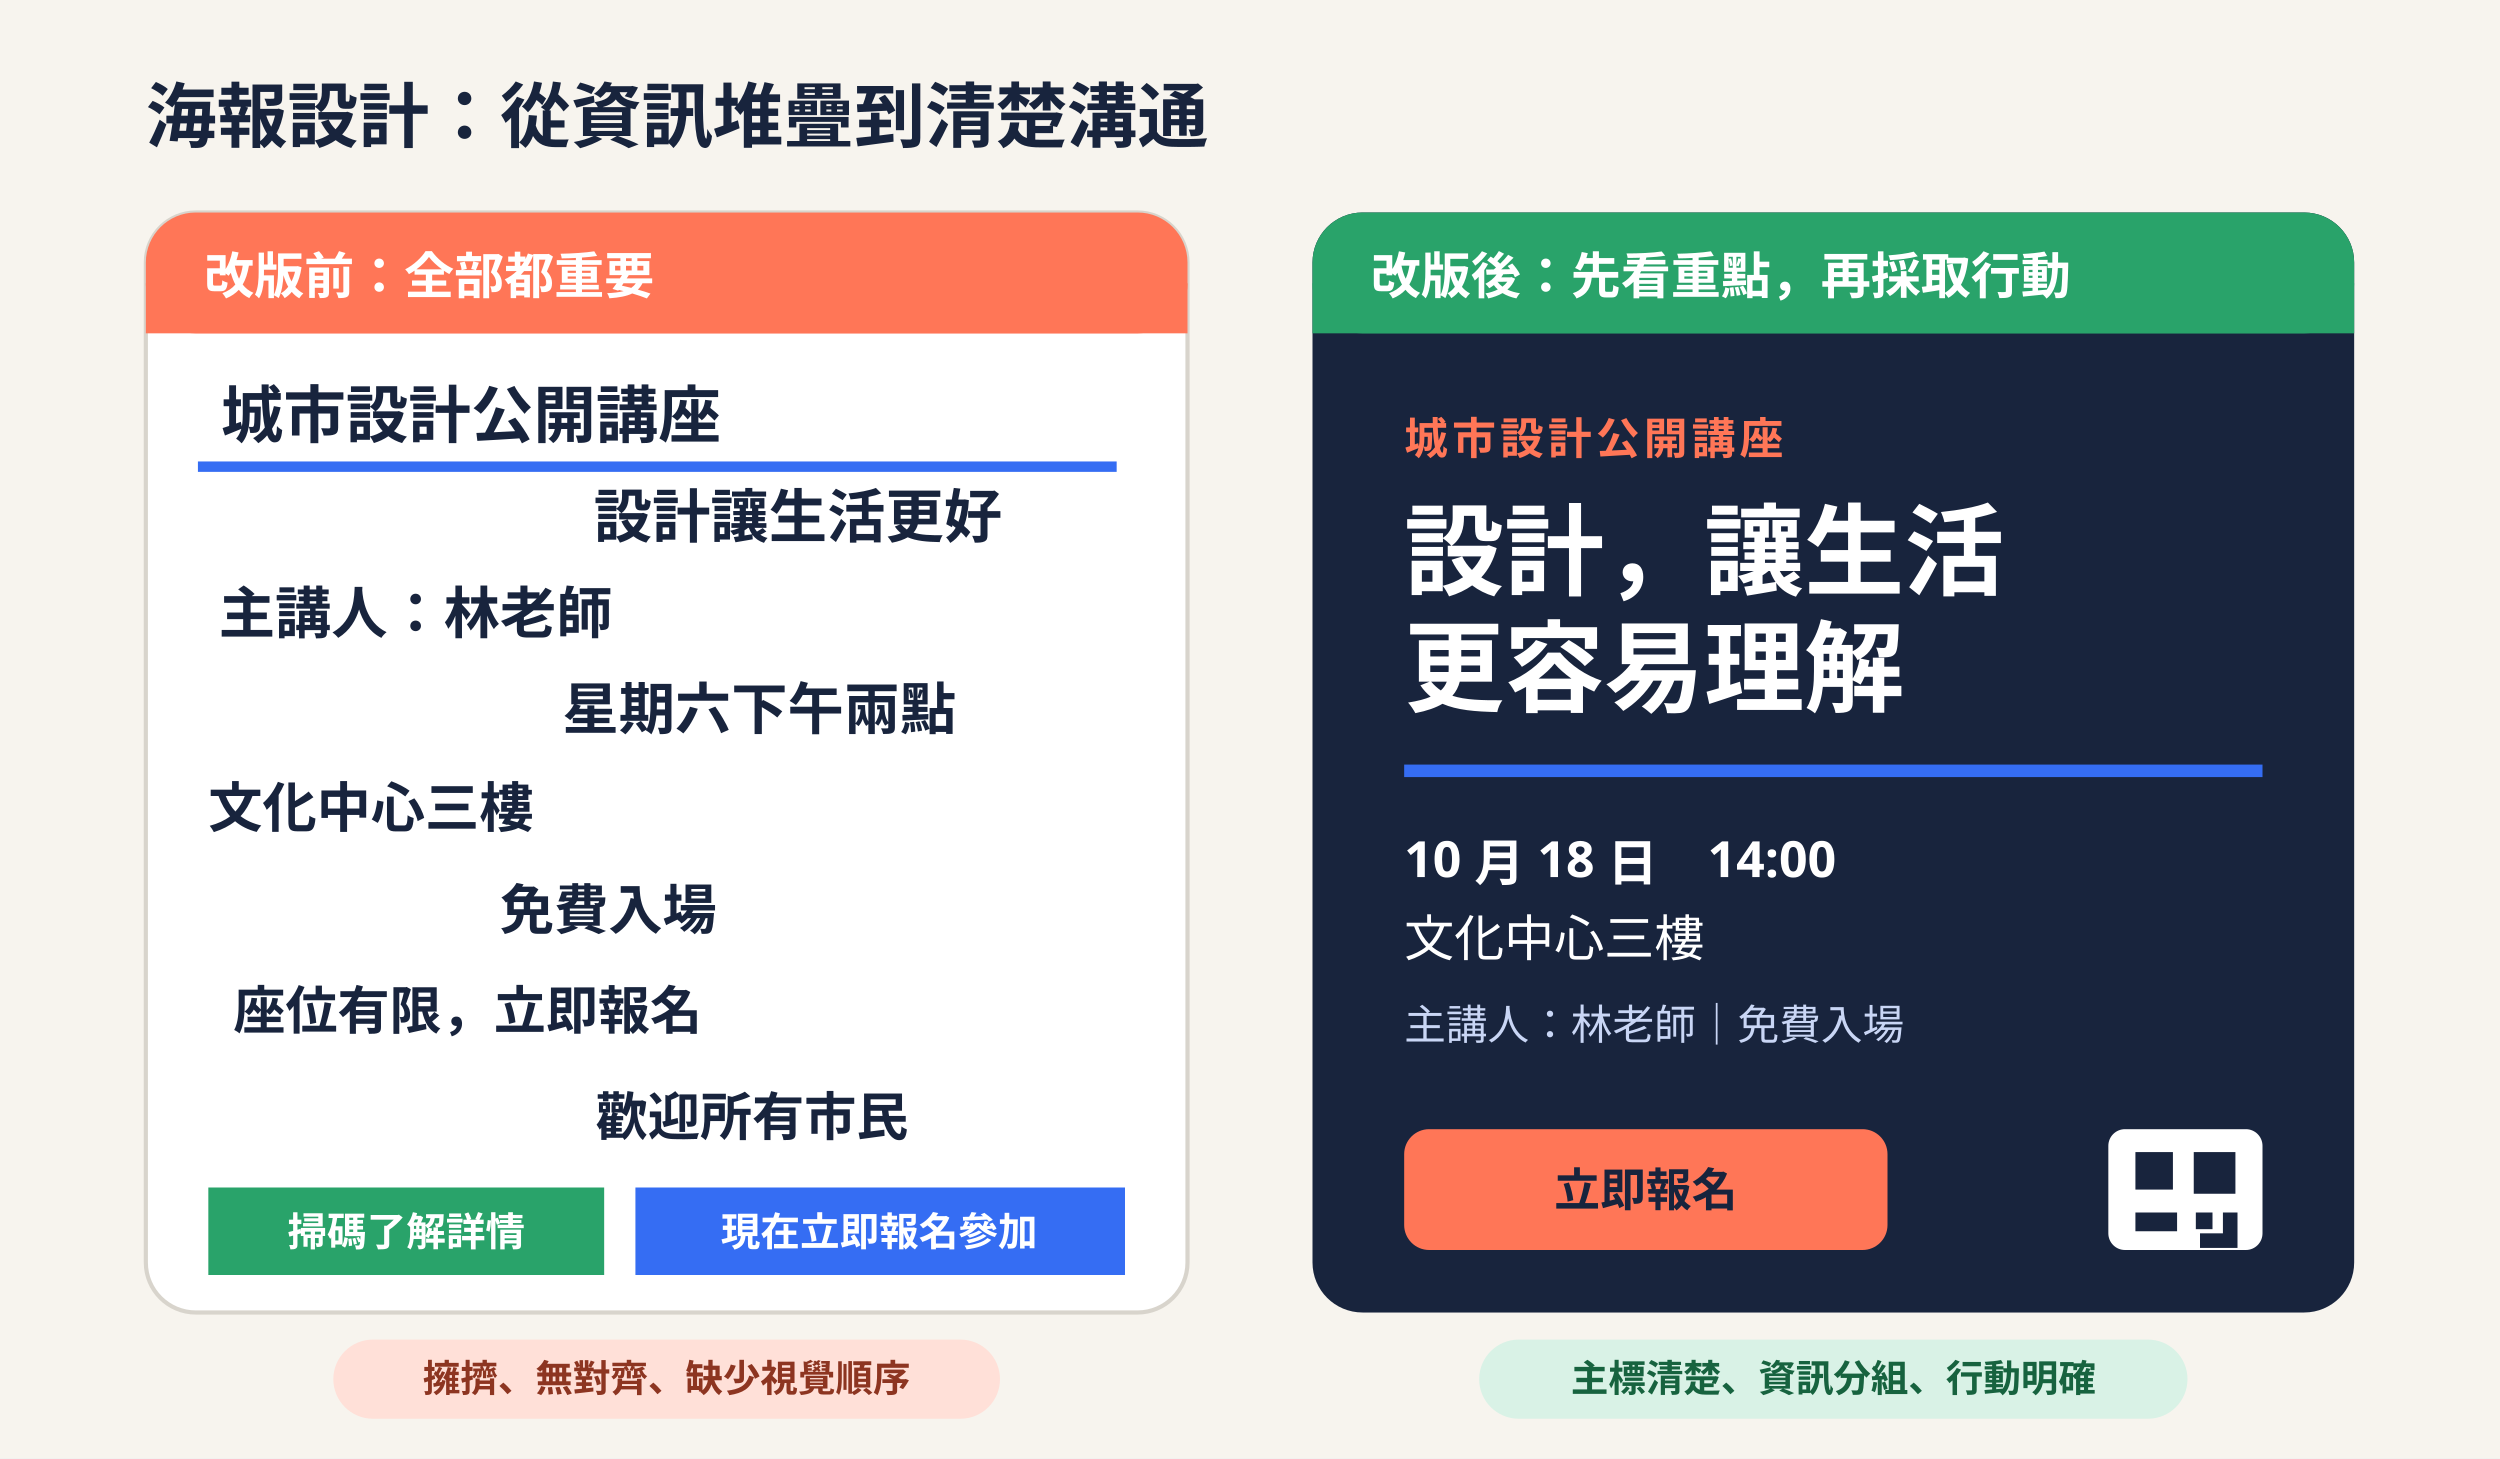
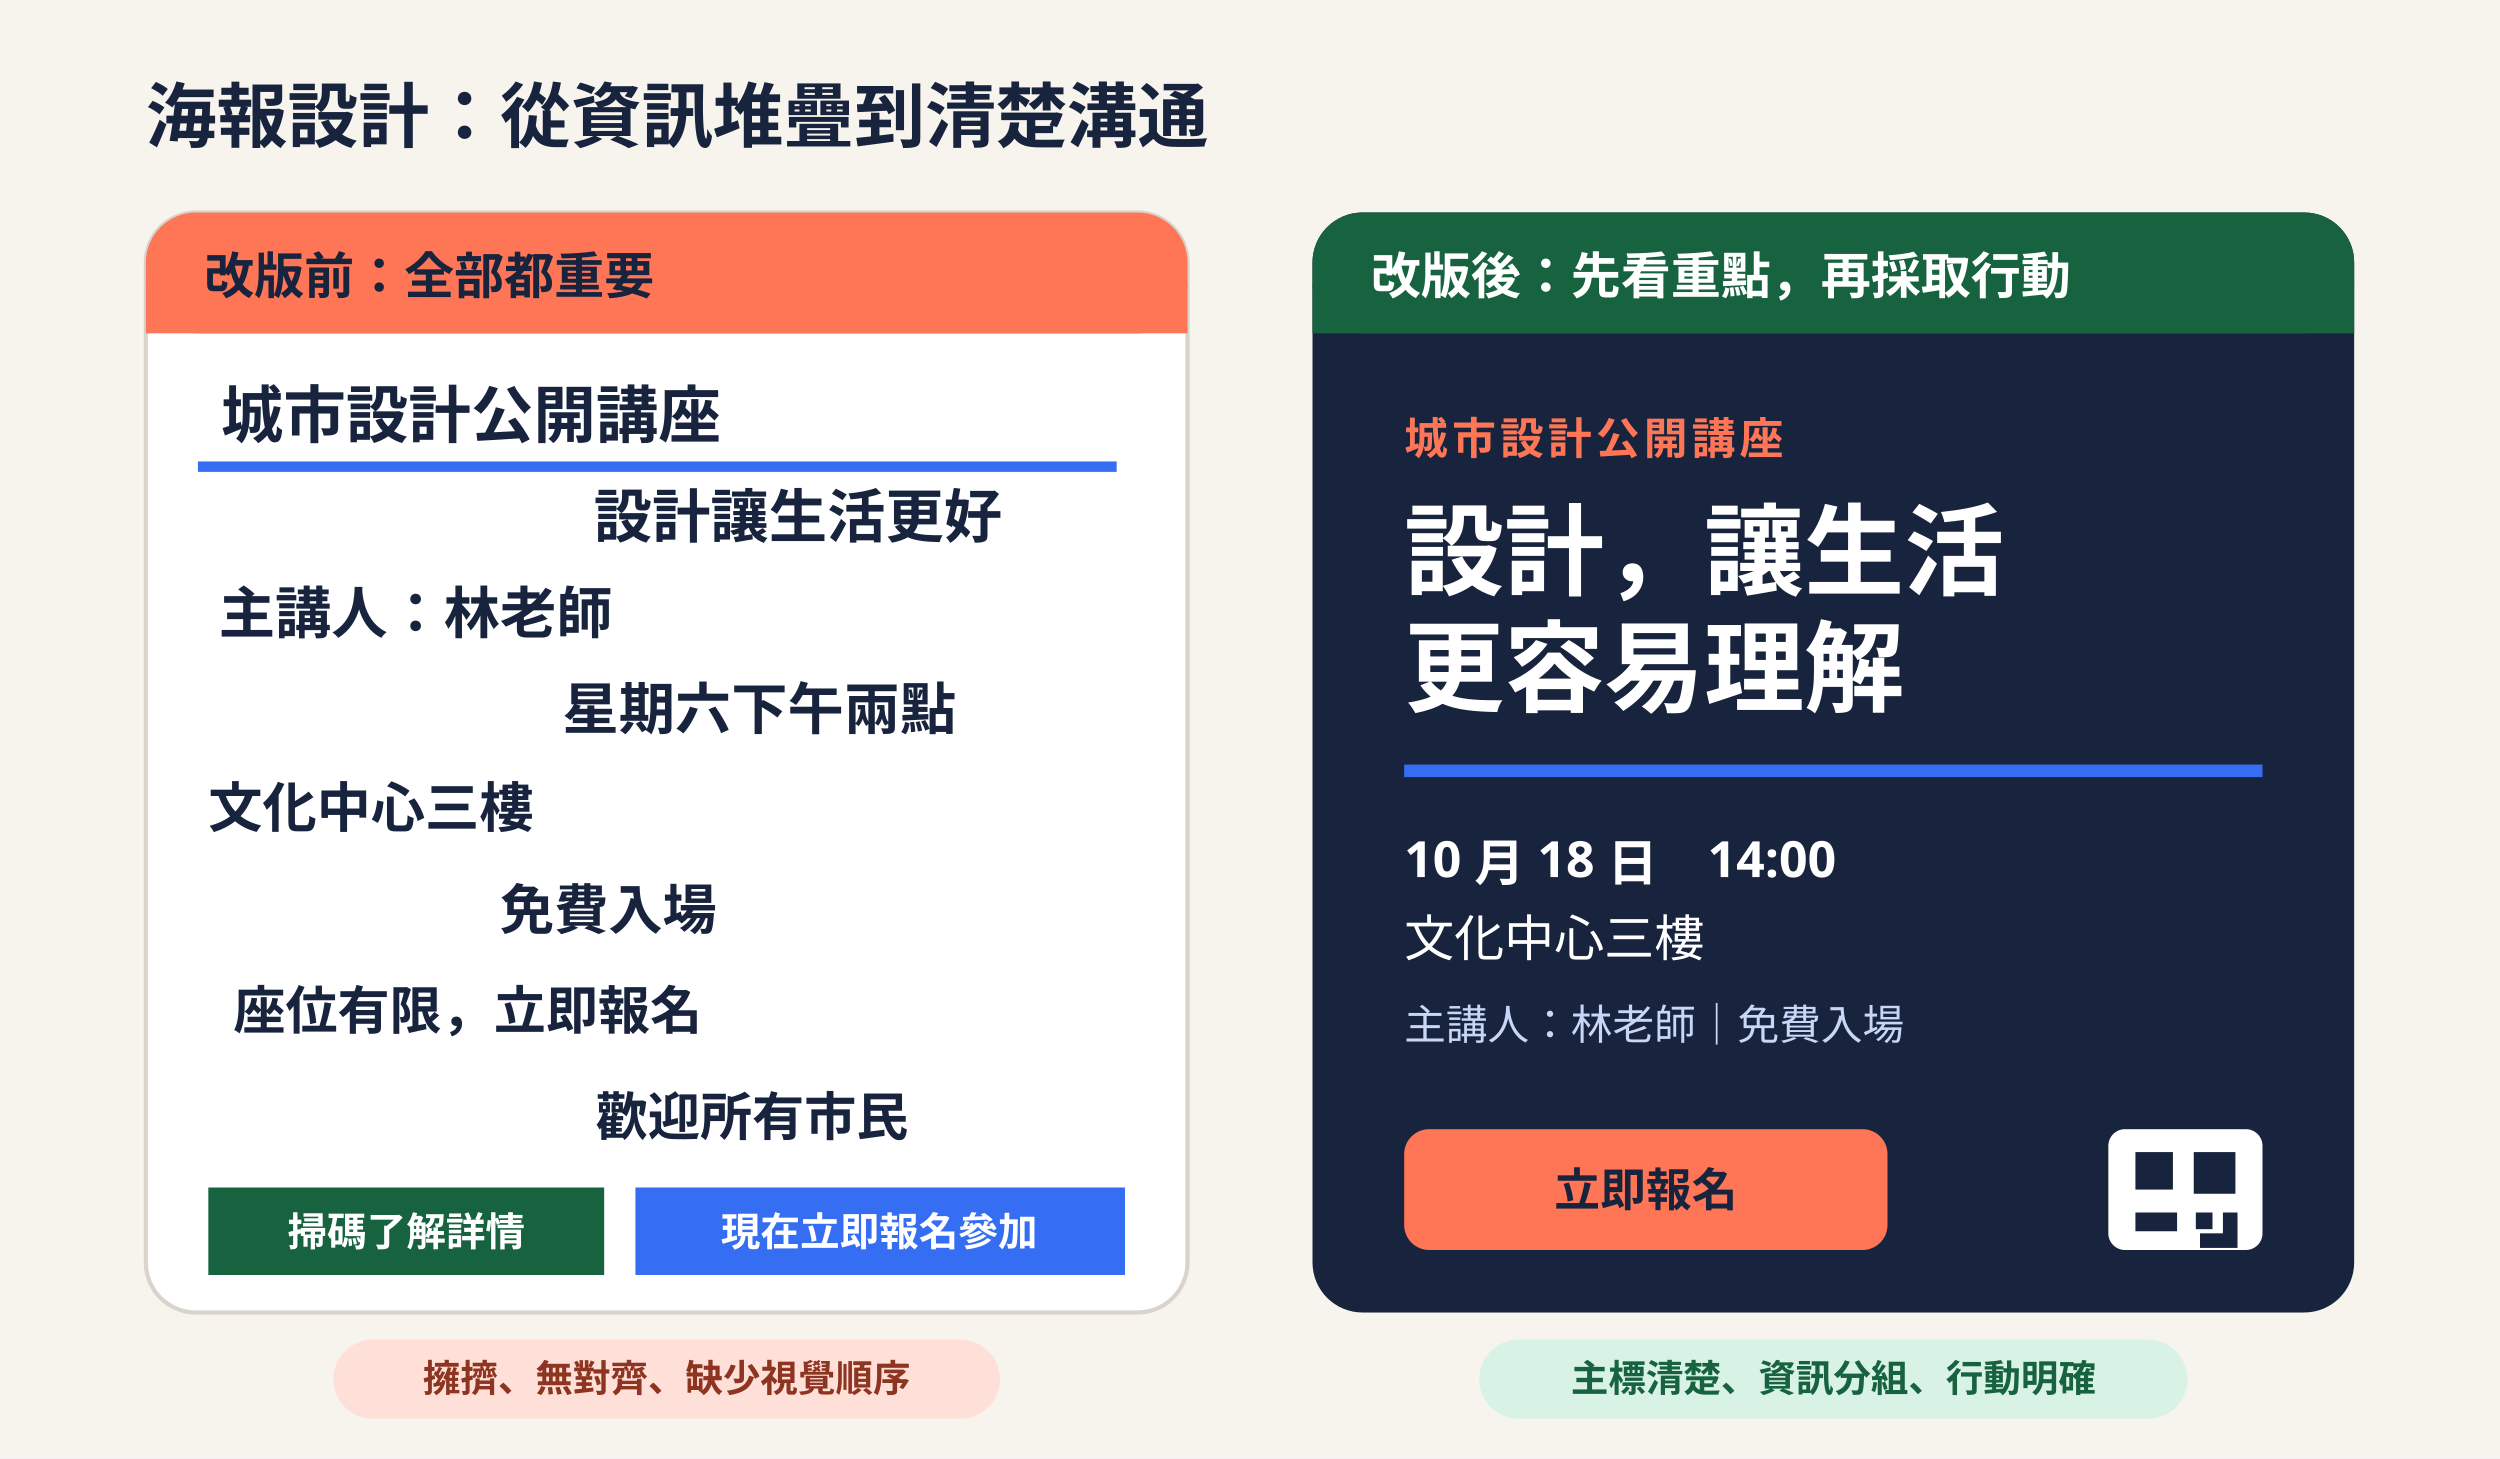
<svg xmlns="http://www.w3.org/2000/svg" viewBox="0 0 1200 700" role="img" aria-label="活動海報改版前後對照">
  <rect width="1200" height="700" fill="#f7f4ee" />
  <text x="70" y="68" fill="#18243d" font-family="system-ui, -apple-system, BlinkMacSystemFont, 'Segoe UI', sans-serif" font-size="34" font-weight="700">海報設計：從資訊堆疊到清楚溝通</text>
  <rect x="70" y="102" width="500" height="528" rx="24" fill="#ffffff" stroke="#d8d4cc" stroke-width="2" />
  <rect x="70" y="102" width="500" height="58" rx="24" fill="#ff7657" />
  <rect x="70" y="136" width="500" height="24" fill="#ff7657" />
-   <text x="98" y="141" fill="#ffffff" font-family="system-ui, sans-serif" font-size="24" font-weight="700">改版前：全部都重要</text>
+   <text x="98" y="141" fill="#18243d" font-family="system-ui, sans-serif" font-size="24" font-weight="700">改版前：全部都重要</text>
  <g font-family="system-ui, sans-serif" fill="#18243d">
    <text x="106" y="210" font-size="30" font-weight="700">城市設計公開講座</text>
    <text x="285" y="258" font-size="28" font-weight="700">設計讓生活更好</text>
    <text x="105" y="304" font-size="27" font-weight="700">主講人：林老師</text>
    <text x="270" y="350" font-size="27" font-weight="700">星期六下午兩點</text>
    <text x="100" y="397" font-size="26" font-weight="700">文化中心三樓</text>
    <text x="240" y="446" font-size="26" font-weight="700">免費入場</text>
    <text x="112" y="494" font-size="25" font-weight="700">座位有限，立即報名</text>
    <text x="286" y="545" font-size="25" font-weight="700">歡迎所有市民</text>
  </g>
  <line x1="95" y1="224" x2="536" y2="224" stroke="#356df3" stroke-width="5" />
-   <rect x="100" y="570" width="190" height="42" fill="#29a36a" />
+   <rect x="100" y="570" width="190" height="42" fill="#17633f" />
  <rect x="305" y="570" width="235" height="42" fill="#356df3" />
  <text x="195" y="598" text-anchor="middle" fill="#ffffff" font-family="system-ui, sans-serif" font-size="19" font-weight="700">掃碼了解詳情</text>
  <text x="422" y="598" text-anchor="middle" fill="#ffffff" font-family="system-ui, sans-serif" font-size="19" font-weight="700">現在立即報名參加</text>
  <rect x="630" y="102" width="500" height="528" rx="24" fill="#18243d" />
-   <rect x="630" y="102" width="500" height="58" rx="24" fill="#29a36a" />
-   <rect x="630" y="136" width="500" height="24" fill="#29a36a" />
+   <rect x="630" y="102" width="500" height="58" rx="24" fill="#17633f" />
+   <rect x="630" y="136" width="500" height="24" fill="#17633f" />
  <text x="658" y="141" fill="#ffffff" font-family="system-ui, sans-serif" font-size="24" font-weight="700">改版後：先看重點，再採取行動</text>
  <text x="674" y="218" fill="#ff7657" font-family="system-ui, sans-serif" font-size="21" font-weight="700" letter-spacing="2">城市設計公開講座</text>
  <text x="674" y="282" fill="#ffffff" font-family="system-ui, sans-serif" font-size="48" font-weight="800">設計，讓生活</text>
  <text x="674" y="338" fill="#ffffff" font-family="system-ui, sans-serif" font-size="48" font-weight="800">更容易理解</text>
  <line x1="674" y1="370" x2="1086" y2="370" stroke="#356df3" stroke-width="6" />
  <text x="674" y="421" fill="#ffffff" font-family="system-ui, sans-serif" font-size="24" font-weight="650">10 月 18 日　14:00</text>
  <text x="674" y="459" fill="#ffffff" font-family="system-ui, sans-serif" font-size="24">文化中心三樓</text>
  <text x="674" y="499" fill="#c9d6f5" font-family="system-ui, sans-serif" font-size="20">主講人：林老師｜免費入場</text>
  <rect x="674" y="542" width="232" height="58" rx="12" fill="#ff7657" />
  <text x="790" y="579" text-anchor="middle" fill="#18243d" font-family="system-ui, sans-serif" font-size="22" font-weight="800">立即報名</text>
  <rect x="1012" y="542" width="74" height="58" rx="8" fill="#ffffff" />
  <path d="M1025 553h18v18h-18zm28 0h20v20h-20zm-28 29h20v9h-20zm29 0h8v8h-8zm13 0h7v17h-18v-7h11z" fill="#18243d" />
  <g font-family="system-ui, sans-serif" font-size="18" font-weight="700">
    <rect x="160" y="643" width="320" height="38" rx="19" fill="#ffe0d8" />
    <text x="320" y="668" text-anchor="middle" fill="#8d3521">擁擠、無對齊、缺少視覺順序</text>
    <rect x="710" y="643" width="340" height="38" rx="19" fill="#d9f2e6" />
    <text x="880" y="668" text-anchor="middle" fill="#17633f">主標清楚、資訊分組、行動明確</text>
  </g>
</svg>
